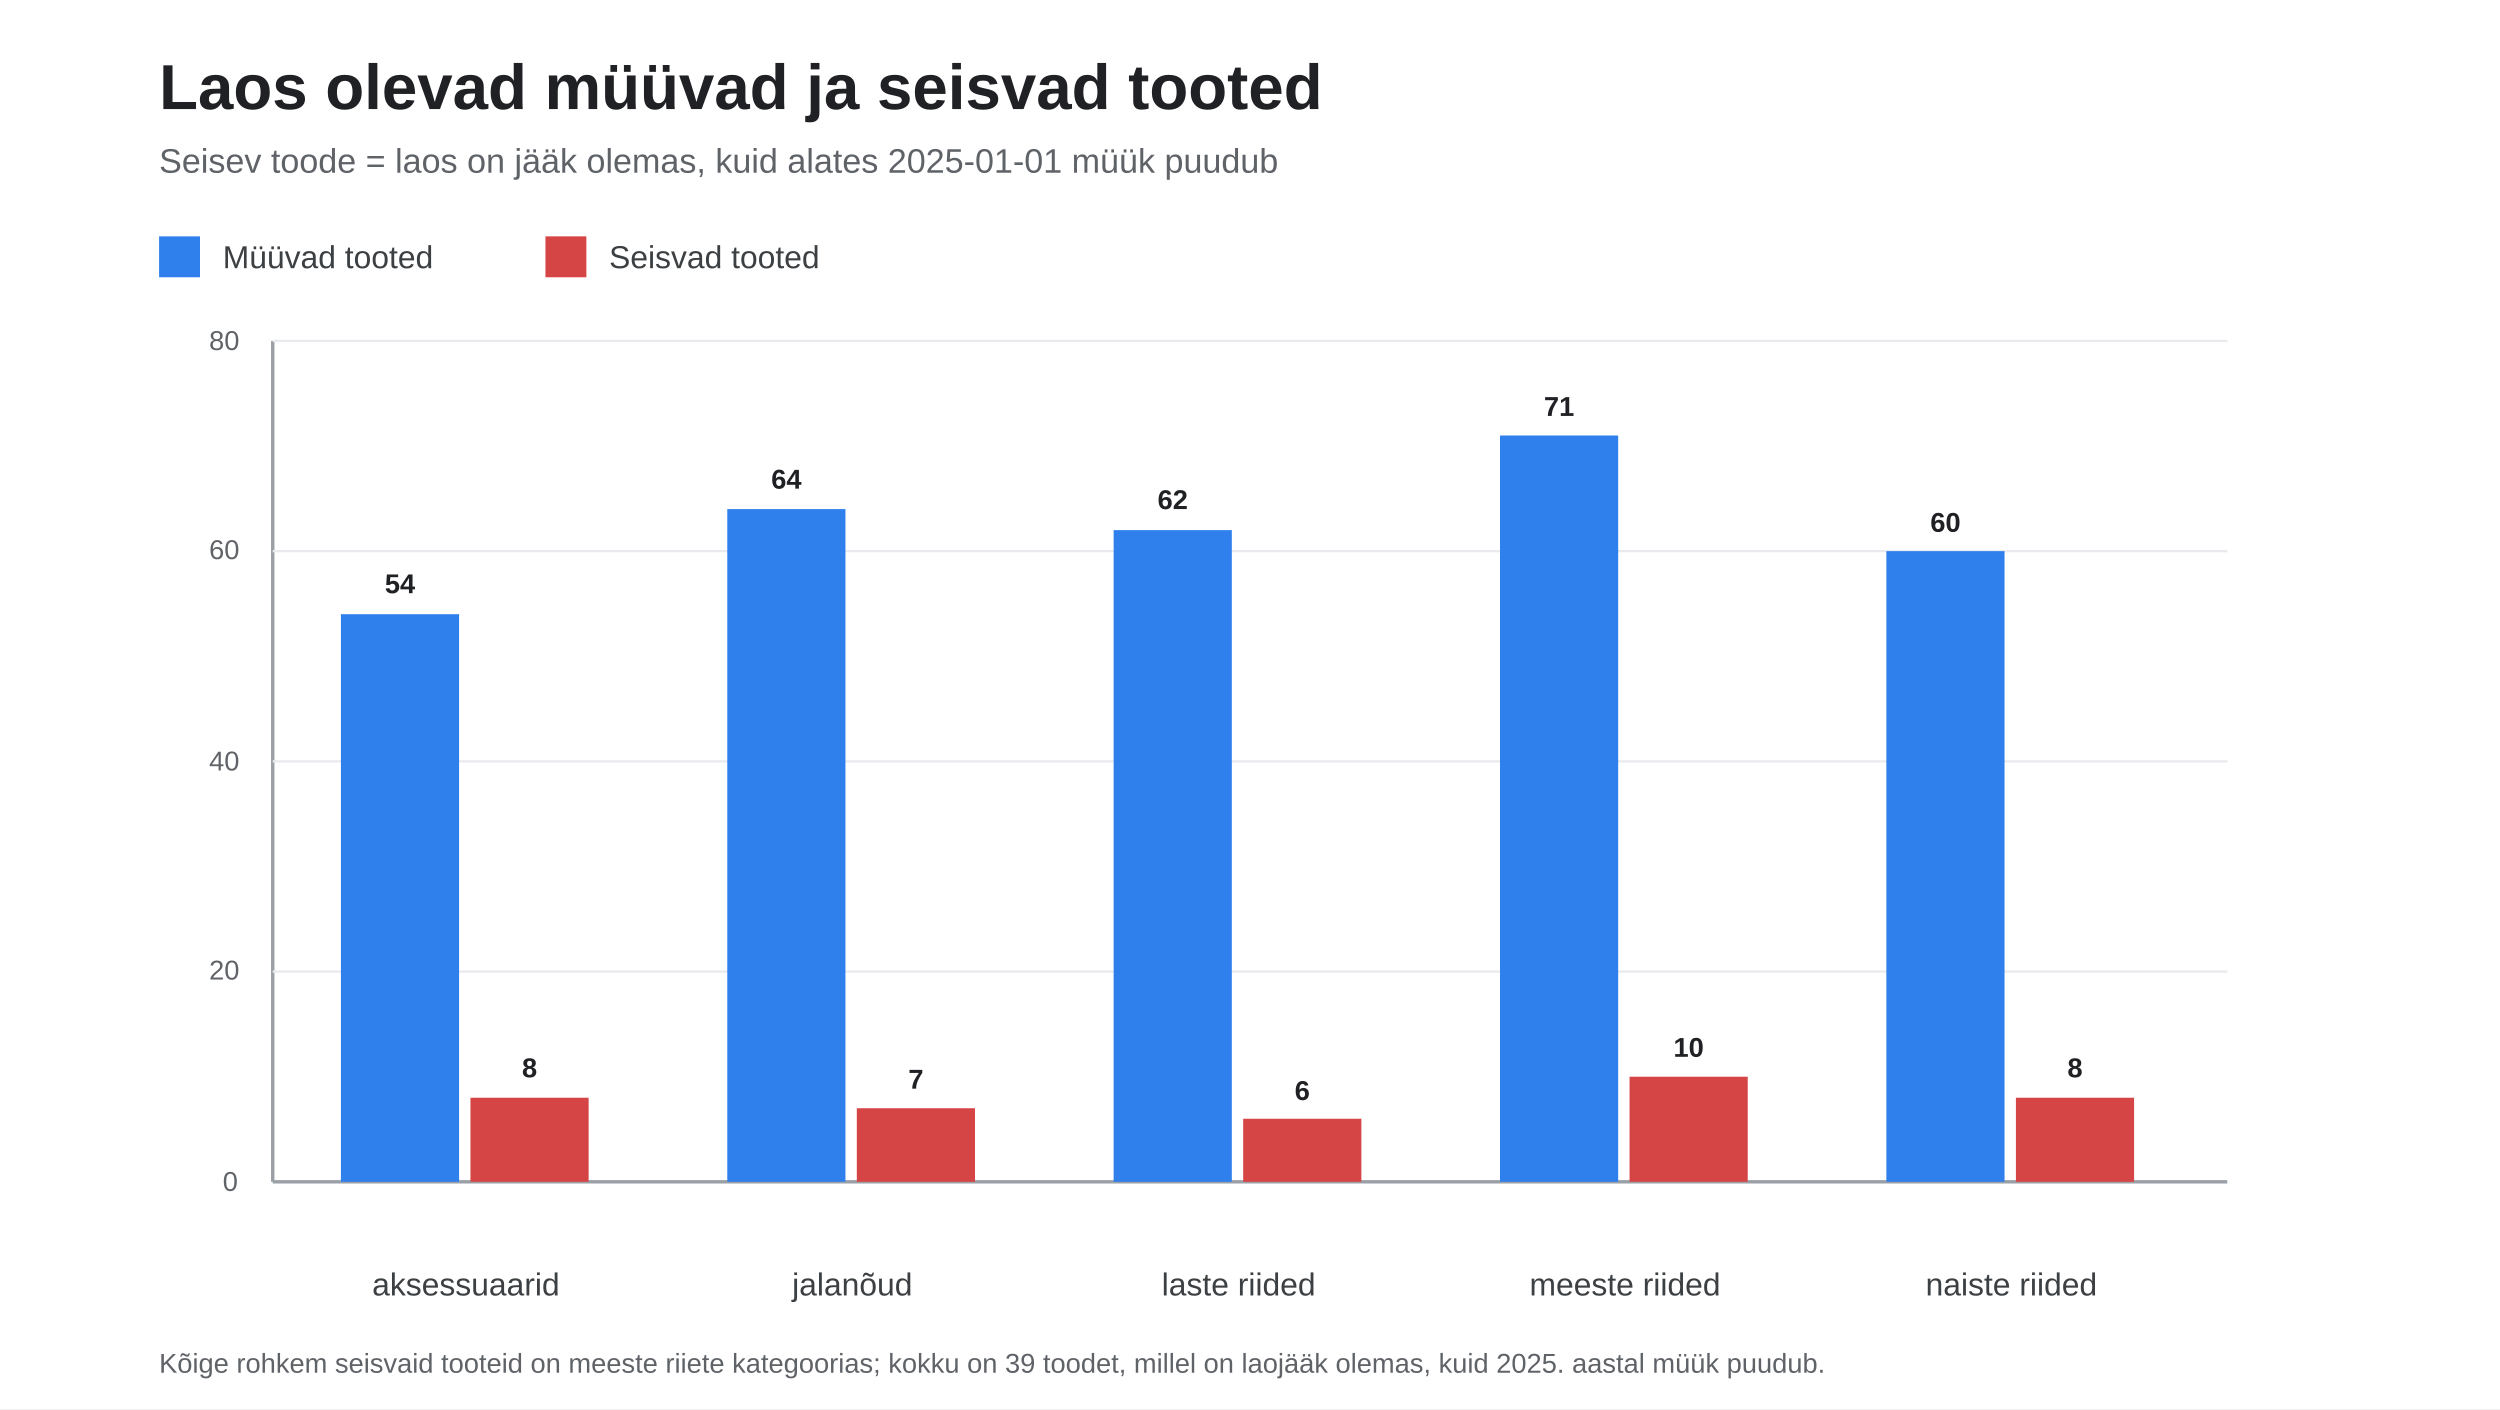
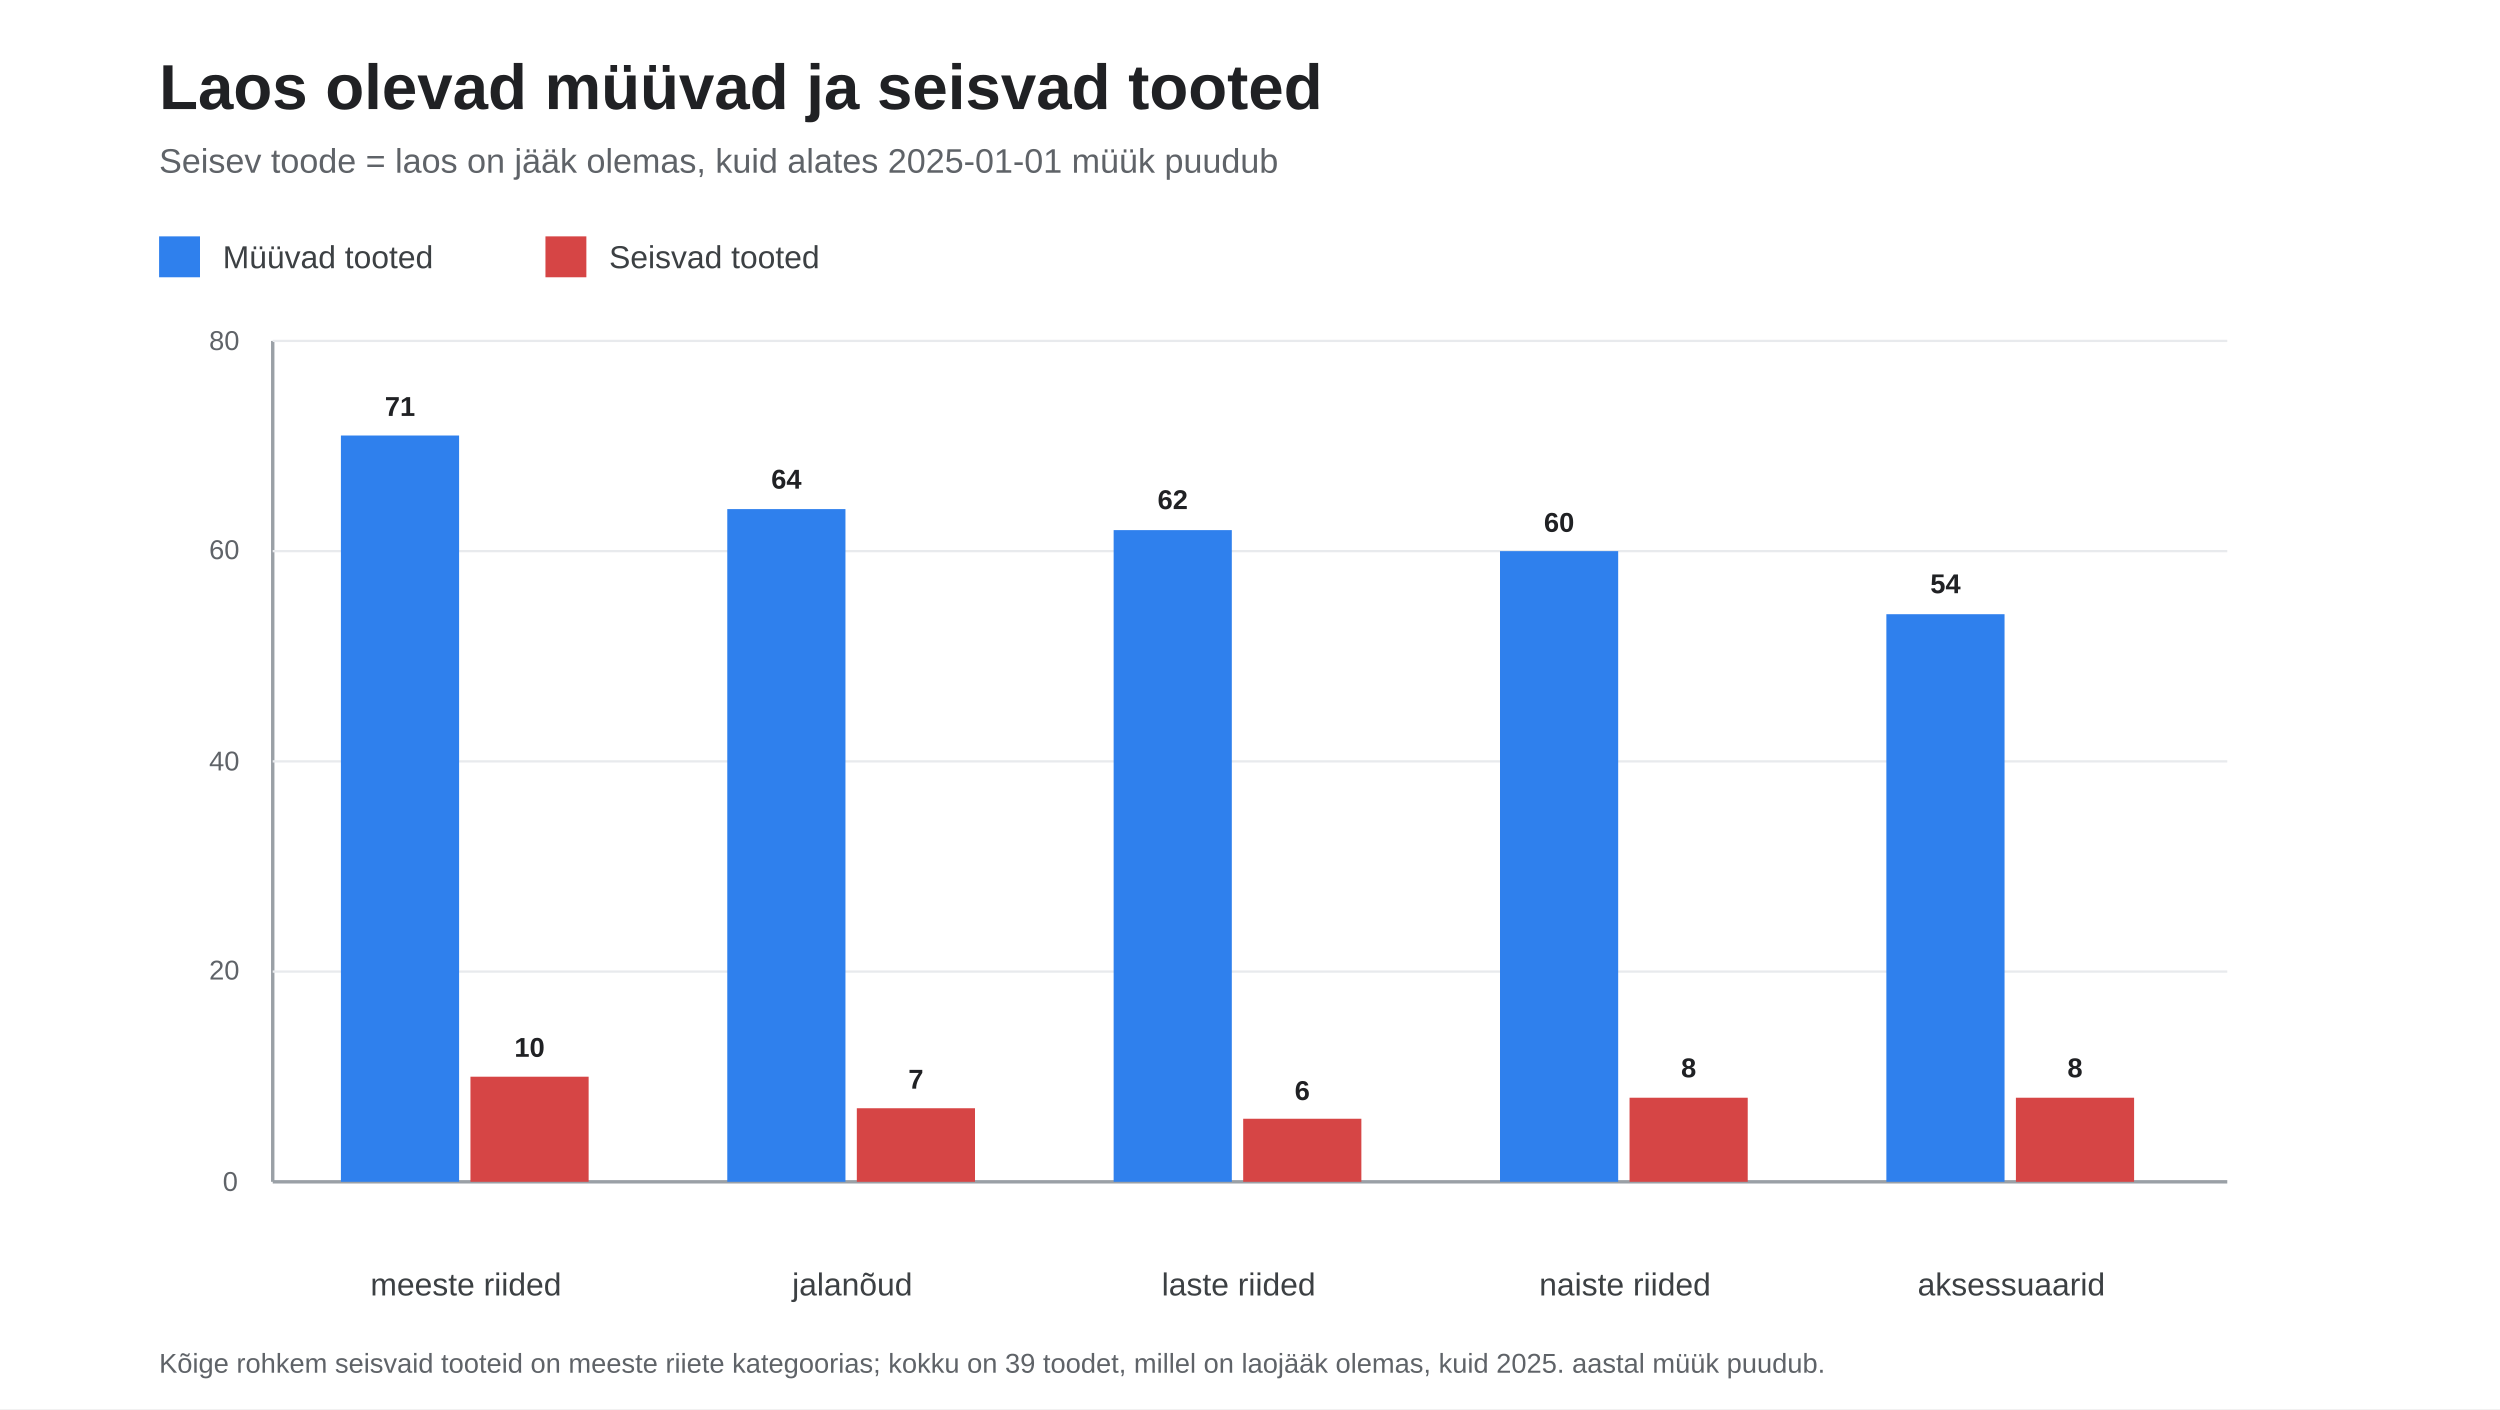
<svg xmlns="http://www.w3.org/2000/svg" width="1100" height="620" viewBox="0 0 1100 620" role="img" aria-labelledby="title desc">
  <rect width="1100" height="620" fill="#ffffff" />
  <text x="70" y="48" font-family="Arial, sans-serif" font-size="28" font-weight="700" fill="#202124">Laos olevad müüvad ja seisvad tooted</text>
  <text x="70" y="76" font-family="Arial, sans-serif" font-size="15" fill="#5f6368">Seisev toode = laos on jääk olemas, kuid alates 2025-01-01 müük puudub</text>
  <rect x="70" y="104" width="18" height="18" fill="#2f80ed" />
  <text x="98" y="118" font-family="Arial, sans-serif" font-size="14" fill="#3c4043">Müüvad tooted</text>
  <rect x="240" y="104" width="18" height="18" fill="#d64545" />
  <text x="268" y="118" font-family="Arial, sans-serif" font-size="14" fill="#3c4043">Seisvad tooted</text>
  <line x1="120" y1="520" x2="980" y2="520" stroke="#9aa0a6" stroke-width="1.5" />
  <line x1="120" y1="150" x2="120" y2="520" stroke="#9aa0a6" stroke-width="1.5" />
  <line x1="120" y1="427.5" x2="980" y2="427.5" stroke="#e8eaed" />
  <line x1="120" y1="335" x2="980" y2="335" stroke="#e8eaed" />
  <line x1="120" y1="242.5" x2="980" y2="242.5" stroke="#e8eaed" />
  <line x1="120" y1="150" x2="980" y2="150" stroke="#e8eaed" />
  <text x="98" y="524" font-family="Arial, sans-serif" font-size="12" fill="#5f6368">0</text>
  <text x="92" y="431" font-family="Arial, sans-serif" font-size="12" fill="#5f6368">20</text>
  <text x="92" y="339" font-family="Arial, sans-serif" font-size="12" fill="#5f6368">40</text>
  <text x="92" y="246" font-family="Arial, sans-serif" font-size="12" fill="#5f6368">60</text>
  <text x="92" y="154" font-family="Arial, sans-serif" font-size="12" fill="#5f6368">80</text>
-   <rect x="150" y="270.25" width="52" height="249.75" fill="#2f80ed" />
-   <rect x="207" y="483" width="52" height="37" fill="#d64545" />
-   <text x="176" y="261" text-anchor="middle" font-family="Arial, sans-serif" font-size="12" font-weight="700" fill="#202124">54</text>
-   <text x="233" y="474" text-anchor="middle" font-family="Arial, sans-serif" font-size="12" font-weight="700" fill="#202124">8</text>
+   <rect x="150" y="191.625" width="52" height="328.375" fill="#2f80ed" />
+   <rect x="207" y="473.75" width="52" height="46.25" fill="#d64545" />
+   <text x="176" y="183" text-anchor="middle" font-family="Arial, sans-serif" font-size="12" font-weight="700" fill="#202124">71</text>
+   <text x="233" y="465" text-anchor="middle" font-family="Arial, sans-serif" font-size="12" font-weight="700" fill="#202124">10</text>
  <rect x="320" y="224" width="52" height="296" fill="#2f80ed" />
  <rect x="377" y="487.625" width="52" height="32.375" fill="#d64545" />
  <text x="346" y="215" text-anchor="middle" font-family="Arial, sans-serif" font-size="12" font-weight="700" fill="#202124">64</text>
  <text x="403" y="479" text-anchor="middle" font-family="Arial, sans-serif" font-size="12" font-weight="700" fill="#202124">7</text>
  <rect x="490" y="233.25" width="52" height="286.75" fill="#2f80ed" />
  <rect x="547" y="492.25" width="52" height="27.75" fill="#d64545" />
  <text x="516" y="224" text-anchor="middle" font-family="Arial, sans-serif" font-size="12" font-weight="700" fill="#202124">62</text>
  <text x="573" y="484" text-anchor="middle" font-family="Arial, sans-serif" font-size="12" font-weight="700" fill="#202124">6</text>
-   <rect x="660" y="191.625" width="52" height="328.375" fill="#2f80ed" />
-   <rect x="717" y="473.75" width="52" height="46.25" fill="#d64545" />
-   <text x="686" y="183" text-anchor="middle" font-family="Arial, sans-serif" font-size="12" font-weight="700" fill="#202124">71</text>
-   <text x="743" y="465" text-anchor="middle" font-family="Arial, sans-serif" font-size="12" font-weight="700" fill="#202124">10</text>
-   <rect x="830" y="242.5" width="52" height="277.5" fill="#2f80ed" />
+   <rect x="660" y="242.5" width="52" height="277.5" fill="#2f80ed" />
+   <rect x="717" y="483" width="52" height="37" fill="#d64545" />
+   <text x="686" y="234" text-anchor="middle" font-family="Arial, sans-serif" font-size="12" font-weight="700" fill="#202124">60</text>
+   <text x="743" y="474" text-anchor="middle" font-family="Arial, sans-serif" font-size="12" font-weight="700" fill="#202124">8</text>
+   <rect x="830" y="270.25" width="52" height="249.75" fill="#2f80ed" />
  <rect x="887" y="483" width="52" height="37" fill="#d64545" />
-   <text x="856" y="234" text-anchor="middle" font-family="Arial, sans-serif" font-size="12" font-weight="700" fill="#202124">60</text>
+   <text x="856" y="261" text-anchor="middle" font-family="Arial, sans-serif" font-size="12" font-weight="700" fill="#202124">54</text>
  <text x="913" y="474" text-anchor="middle" font-family="Arial, sans-serif" font-size="12" font-weight="700" fill="#202124">8</text>
-   <text x="205" y="570" text-anchor="middle" font-family="Arial, sans-serif" font-size="14" fill="#3c4043">aksessuaarid</text>
+   <text x="205" y="570" text-anchor="middle" font-family="Arial, sans-serif" font-size="14" fill="#3c4043">meeste riided</text>
  <text x="375" y="570" text-anchor="middle" font-family="Arial, sans-serif" font-size="14" fill="#3c4043">jalanõud</text>
  <text x="545" y="570" text-anchor="middle" font-family="Arial, sans-serif" font-size="14" fill="#3c4043">laste riided</text>
-   <text x="715" y="570" text-anchor="middle" font-family="Arial, sans-serif" font-size="14" fill="#3c4043">meeste riided</text>
-   <text x="885" y="570" text-anchor="middle" font-family="Arial, sans-serif" font-size="14" fill="#3c4043">naiste riided</text>
+   <text x="715" y="570" text-anchor="middle" font-family="Arial, sans-serif" font-size="14" fill="#3c4043">naiste riided</text>
+   <text x="885" y="570" text-anchor="middle" font-family="Arial, sans-serif" font-size="14" fill="#3c4043">aksessuaarid</text>
  <text x="70" y="604" font-family="Arial, sans-serif" font-size="12" fill="#5f6368">Kõige rohkem seisvaid tooteid on meeste riiete kategoorias; kokku on 39 toodet, millel on laojääk olemas, kuid 2025. aastal müük puudub.</text>
</svg>
